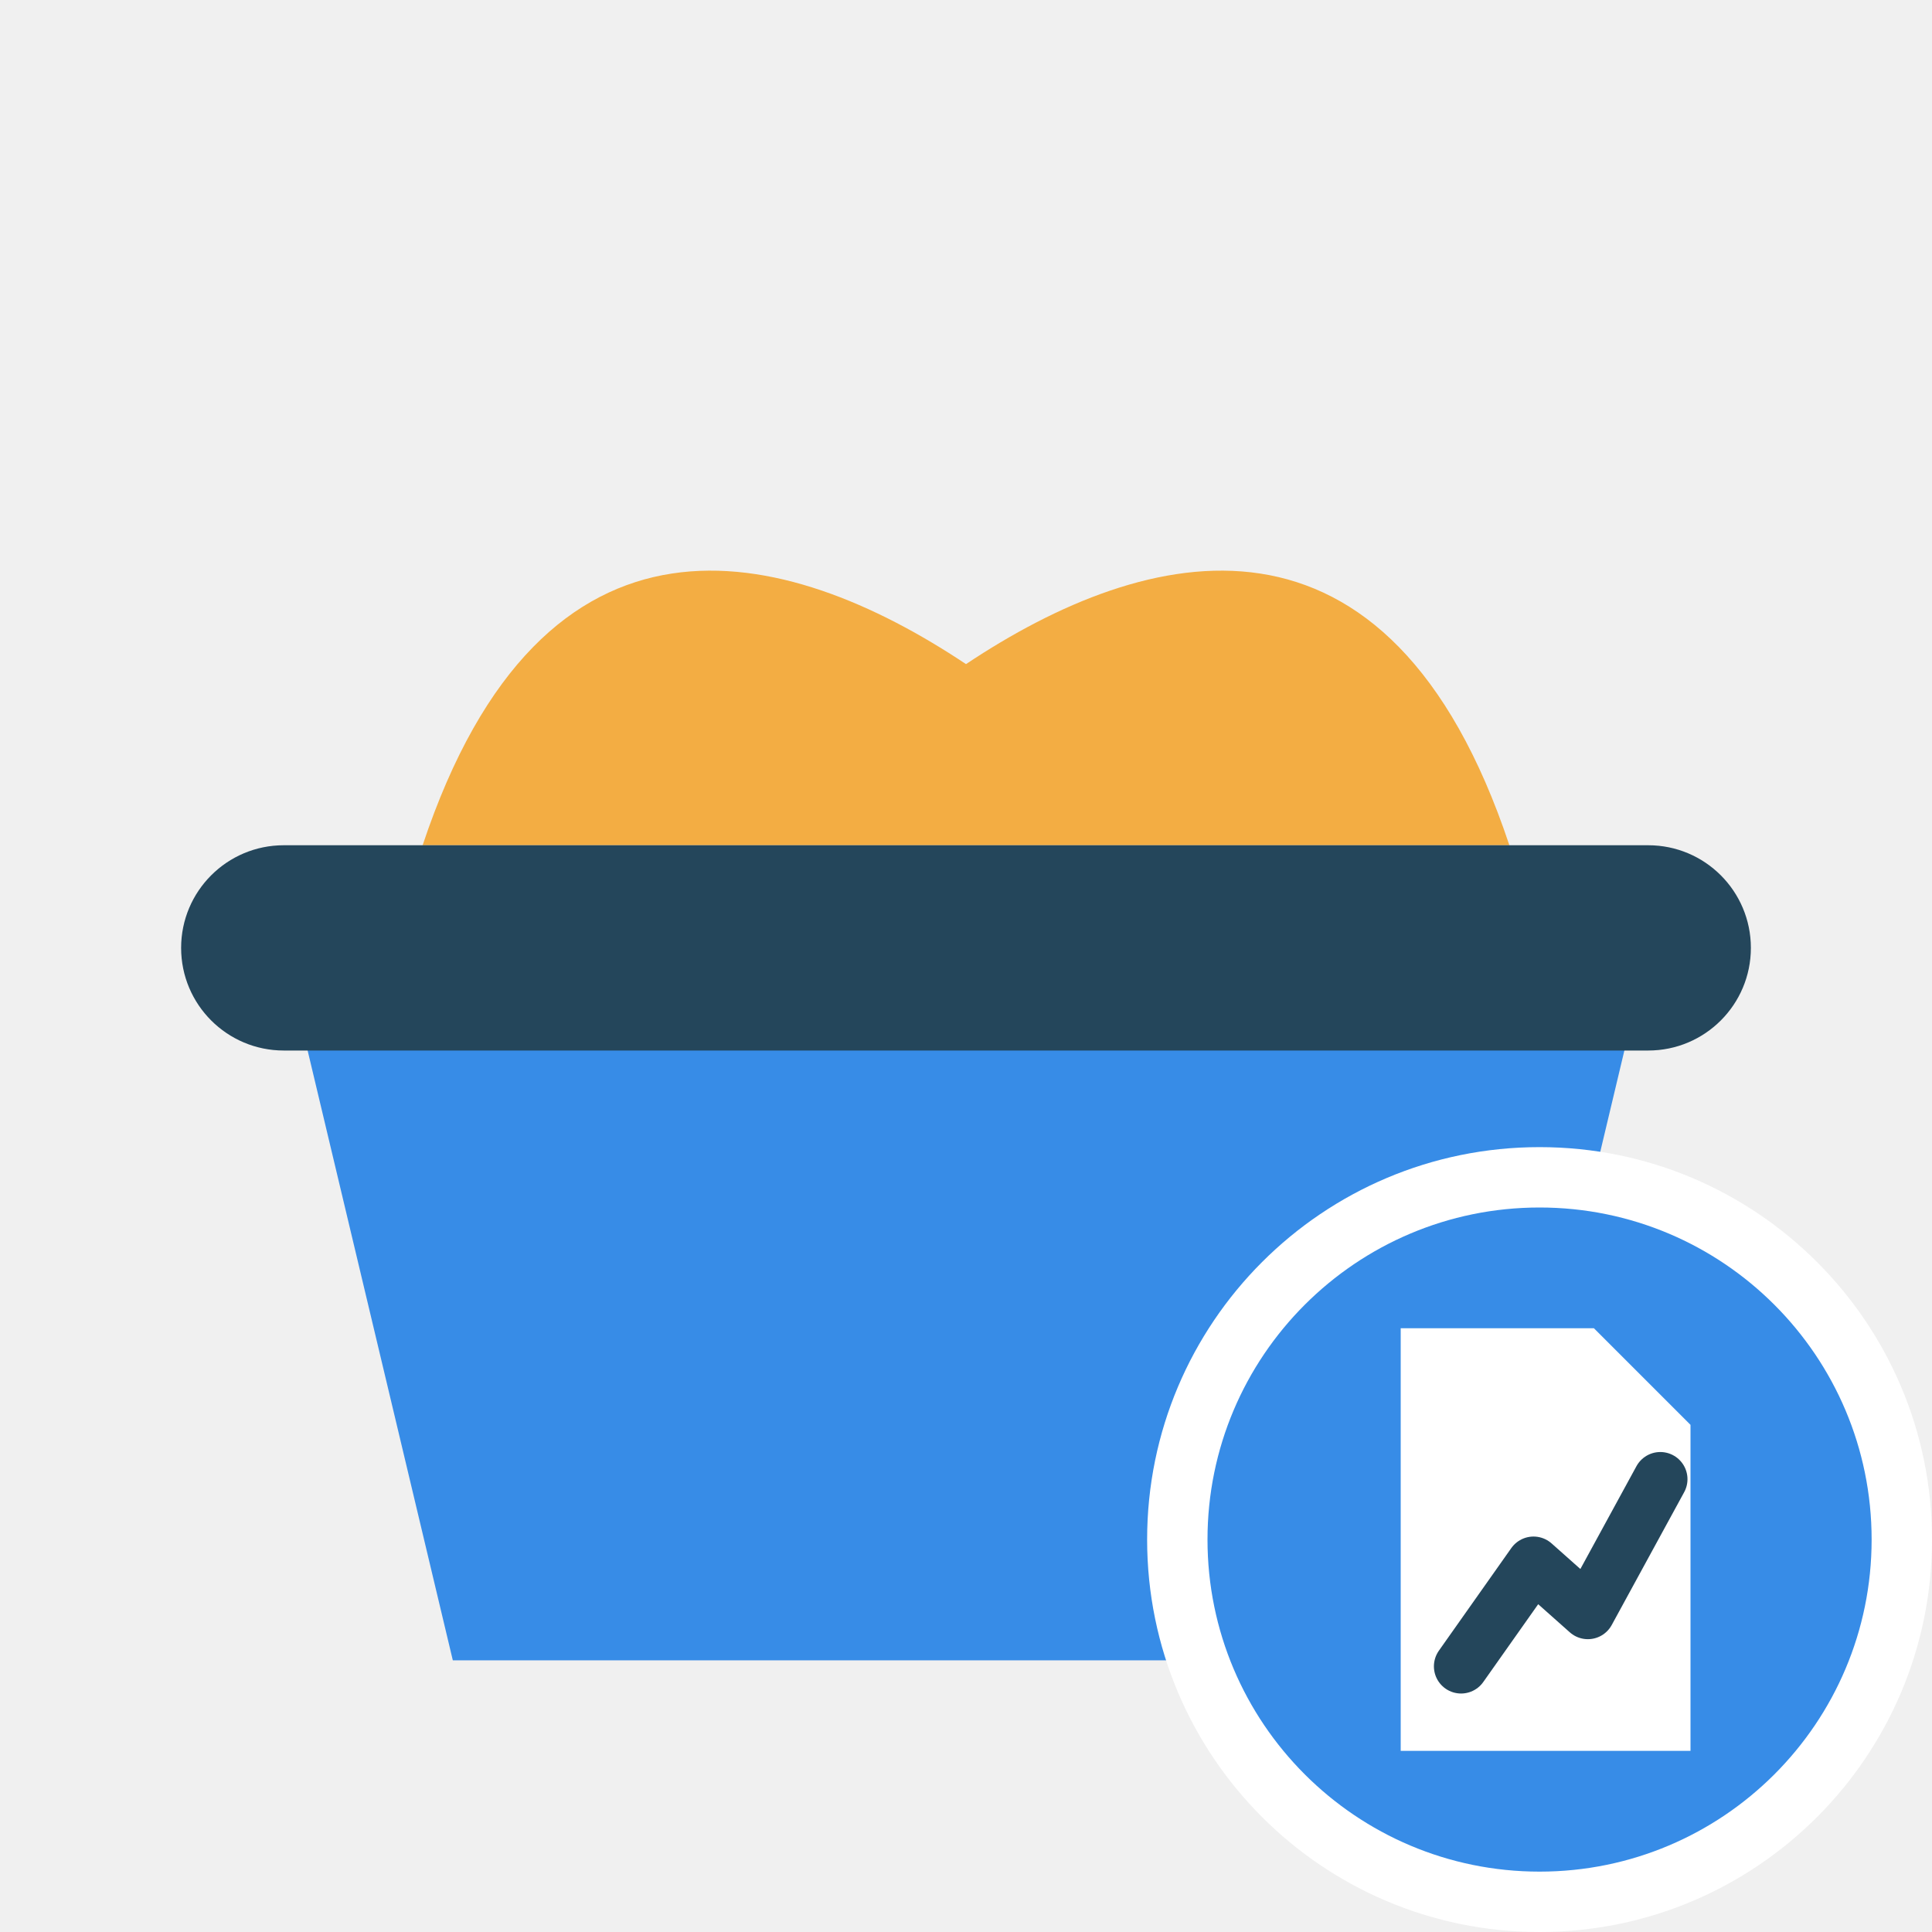
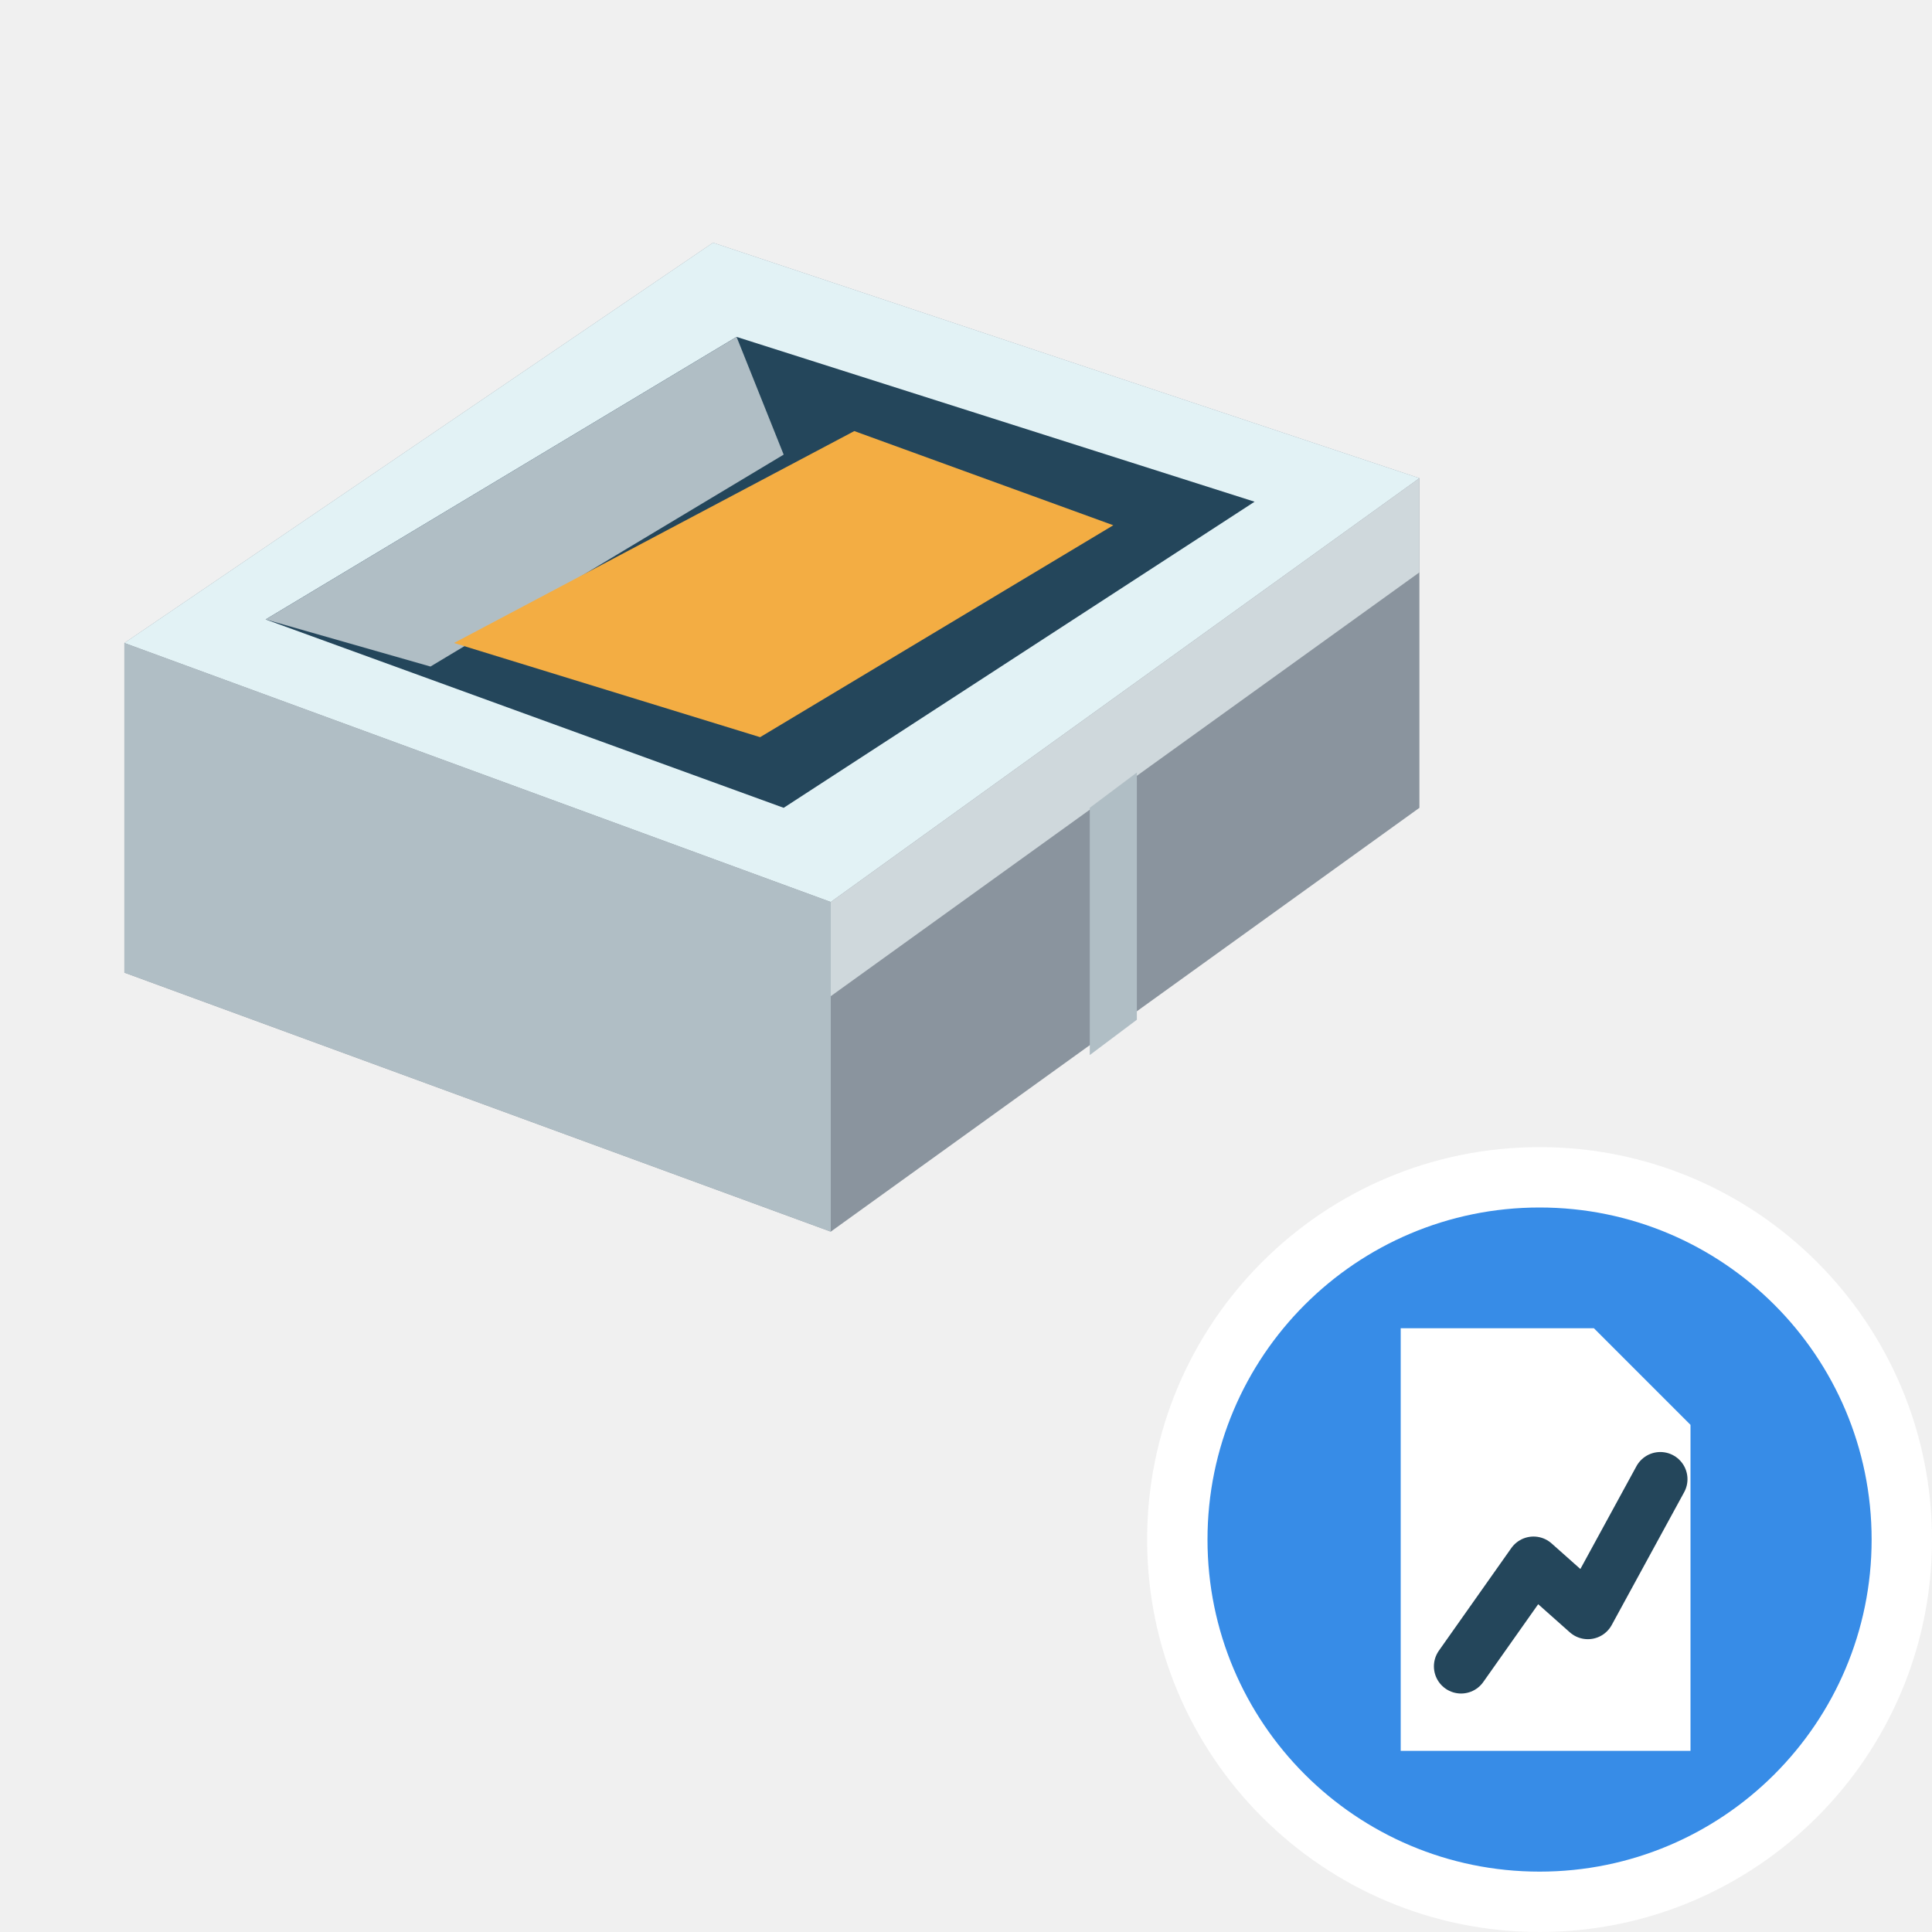
- <svg xmlns="http://www.w3.org/2000/svg" width="32" height="32" viewBox="0 0 32 32">
-   <path d="M7 14 C9 8 13 9 16 11 C19 9 23 8 25 14 Z" fill="#F3AD43" />
-   <polygon points="5,17 27,17 24.5,27.5 7.5,27.5" fill="#378CE7" />
-   <rect x="3" y="14" width="26" height="3.4" rx="1.7" fill="#24465B" />
-   <ellipse cx="25.5" cy="25.5" rx="6.5" ry="6.5" fill="#FFFFFF" />
-   <ellipse cx="25.5" cy="25.5" rx="5.5" ry="5.5" fill="#378CE7" />
-   <polygon points="23.2,22 26.4,22 28,23.6 28,29 23.2,29" fill="#FFFFFF" />
-   <polyline points="24.2,27.6 25.4,25.9 26.3,26.7 27.5,24.5" fill="none" stroke="#24465B" stroke-width="0.9" stroke-linecap="round" stroke-linejoin="round" />
+ <svg xmlns="http://www.w3.org/2000/svg" width="32" height="32" viewBox="0 0 64 64" role="img" aria-labelledby="title">
+   <g transform="translate(1 -6) scale(.78)">
+     <path d="M4 35L29 18L59 28V42L34 60L4 49Z" fill="#8A949E" />
+     <path d="M4 35L29 18L59 28L34 46Z" fill="#E2F2F5" />
+     <path d="M10 34L30 22L52 29L32 42Z" fill="#24465B" />
+     <path d="M10 34L30 22L32 27L17 36Z" fill="#B0BEC5" />
+     <path d="M18 35L35 26L46 30L31 39Z" fill="#F3AD43" />
+     <path d="M4 35L34 46V60L4 49Z" fill="#B0BEC5" />
+     <path d="M34 46L59 28V32L34 50Z" fill="#CFD8DC" />
+     <path d="M45 42L47 40.5V51L45 52.5Z" fill="#B0BEC5" />
+   </g>
+   <g transform="scale(2)">
+     <ellipse cx="25.5" cy="25.5" rx="6.5" ry="6.5" fill="#FFFFFF" />
+     <ellipse cx="25.5" cy="25.5" rx="5.5" ry="5.5" fill="#378CE7" />
+     <polygon points="23.2,22 26.4,22 28,23.6 28,29 23.2,29" fill="#FFFFFF" />
+     <polyline points="24.2,27.6 25.4,25.9 26.3,26.7 27.5,24.5" fill="none" stroke="#24465B" stroke-width="0.9" stroke-linecap="round" stroke-linejoin="round" />
+   </g>
</svg>
